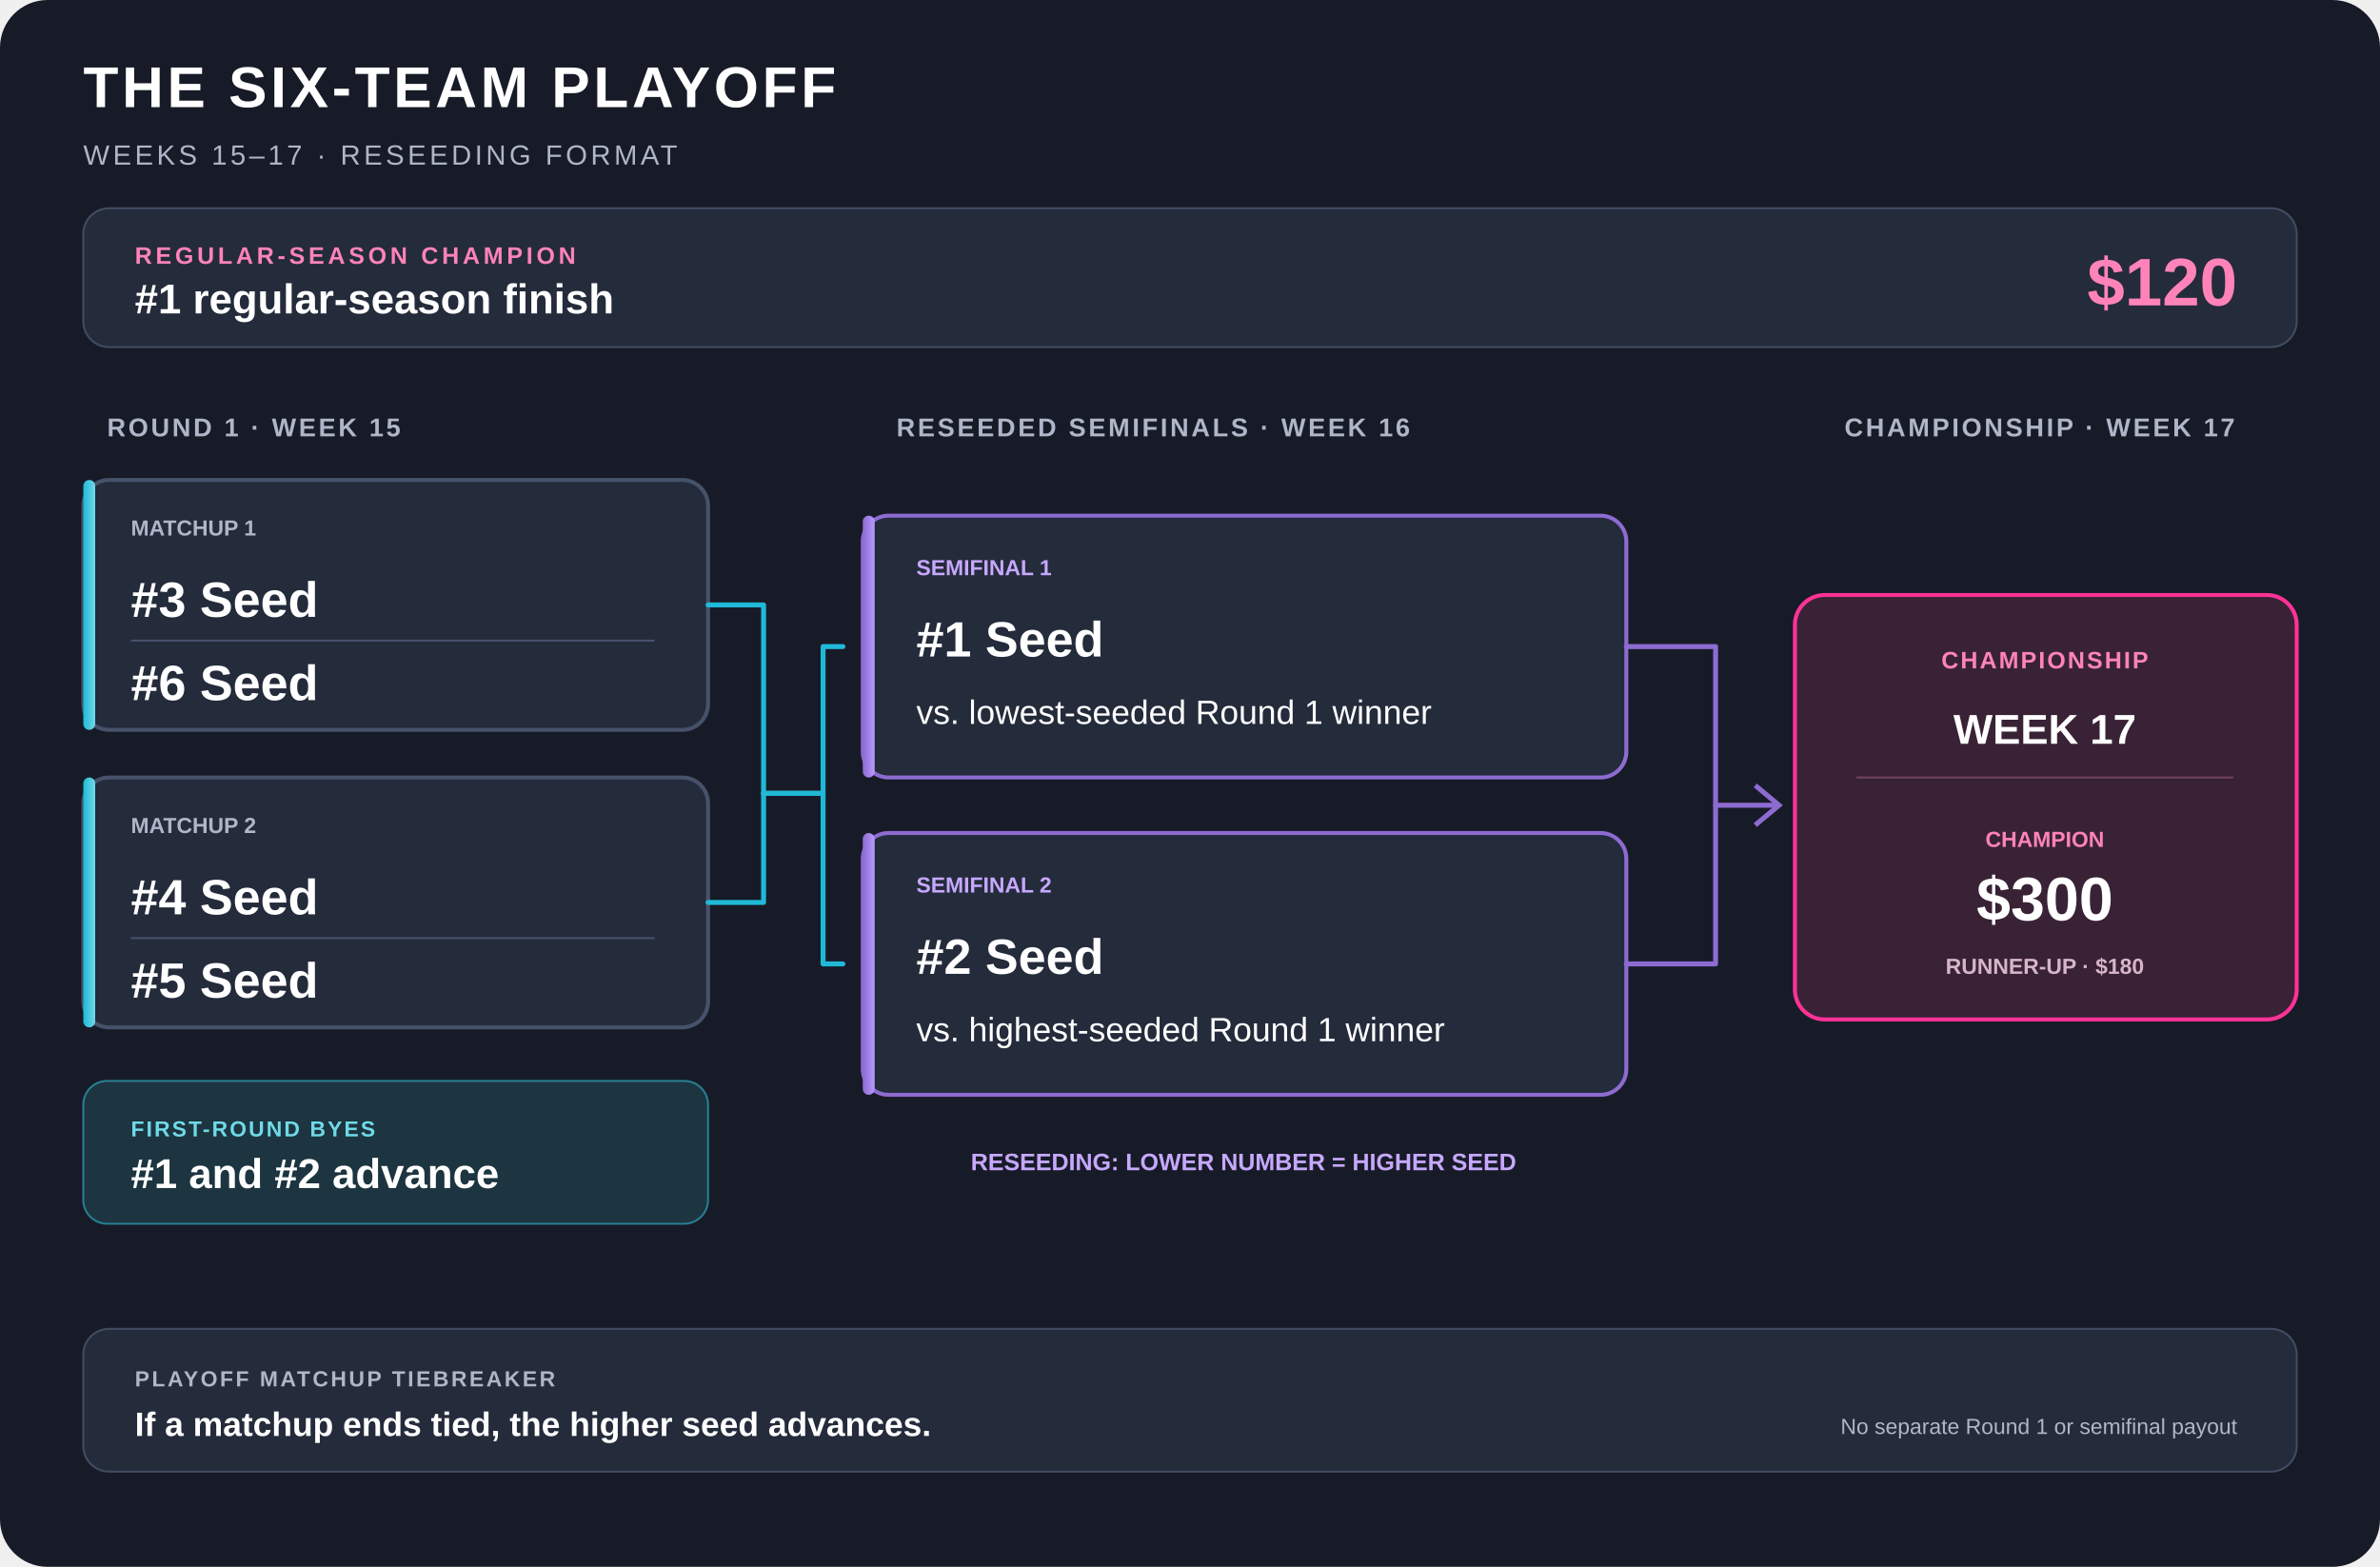
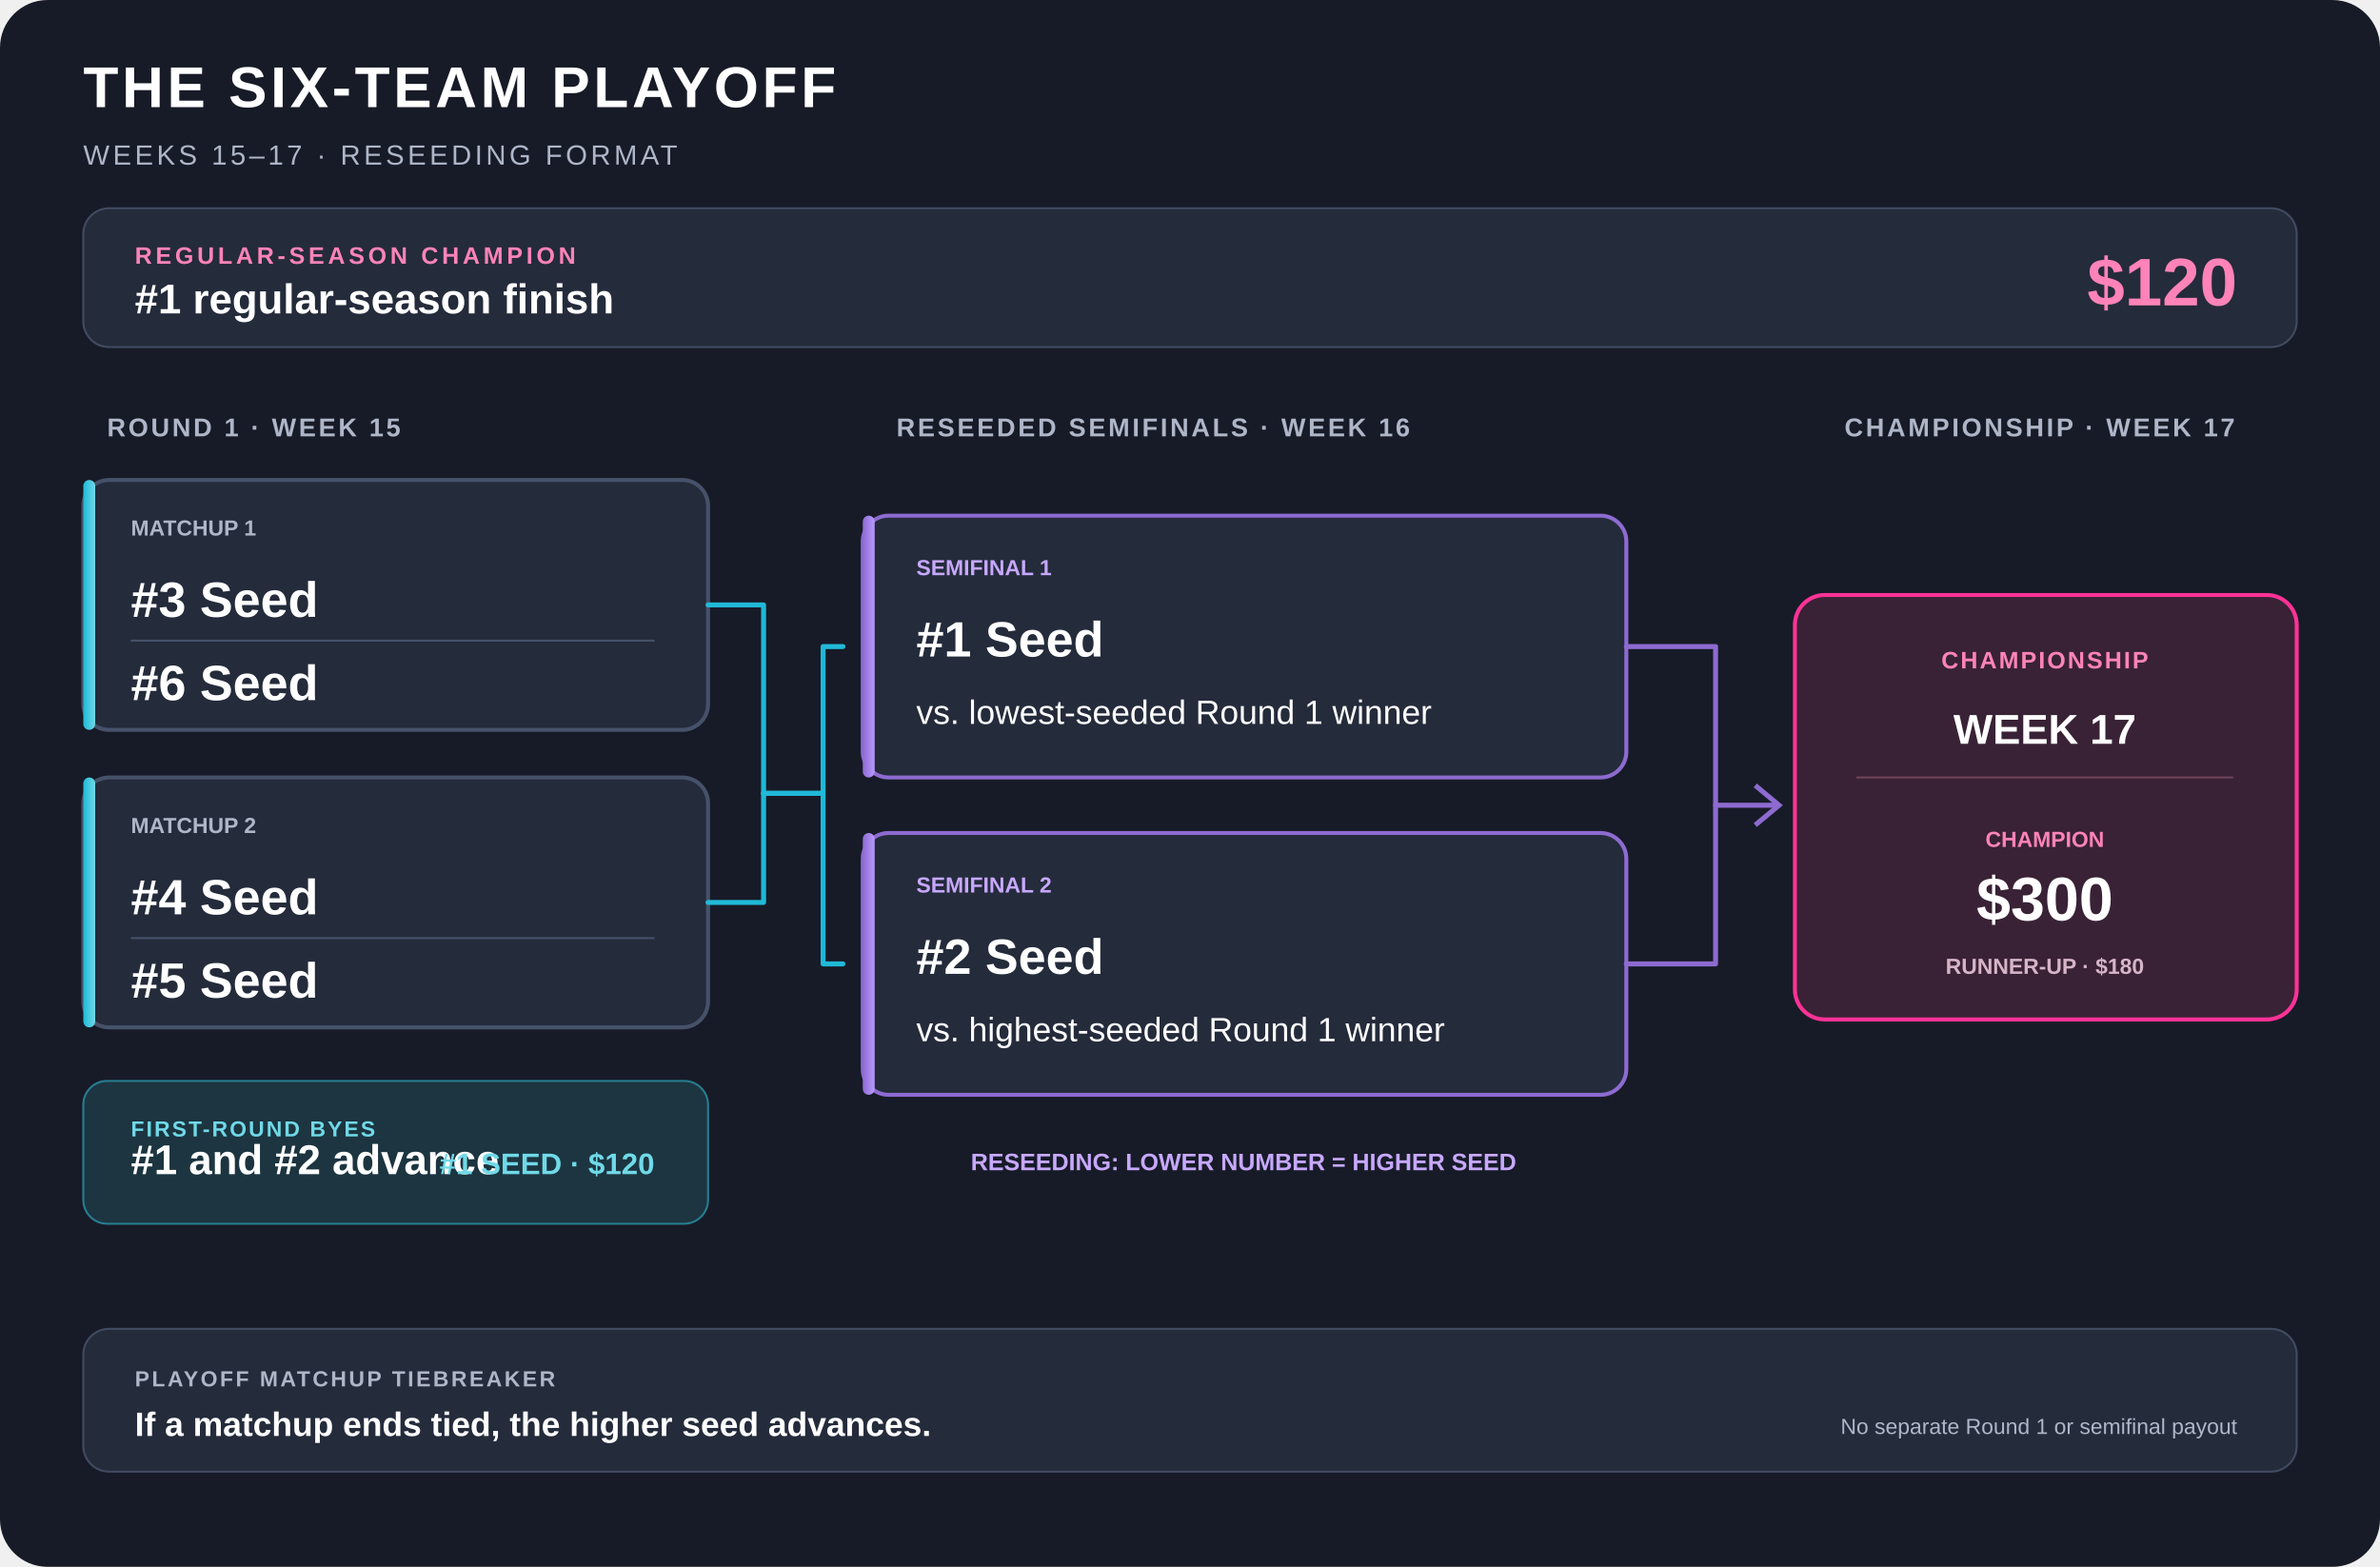
<svg xmlns="http://www.w3.org/2000/svg" width="1200" height="790" viewBox="0 0 1200 790" role="img" aria-labelledby="title desc">
  <defs>
    <linearGradient id="pink">
      <stop stop-color="#ff3297" />
      <stop offset="1" stop-color="#ff78ad" />
    </linearGradient>
    <linearGradient id="cyan">
      <stop stop-color="#20b9d7" />
      <stop offset="1" stop-color="#70d9e8" />
    </linearGradient>
    <linearGradient id="violet">
      <stop stop-color="#8d6bd1" />
      <stop offset="1" stop-color="#b99aff" />
    </linearGradient>
  </defs>
  <rect width="1200" height="790" rx="24" fill="#171b27" />
  <g font-family="Arial,sans-serif">
    <text x="42" y="54" fill="#fff" font-size="29" font-weight="800" letter-spacing="1.8">THE SIX-TEAM PLAYOFF</text>
    <text x="42" y="83" fill="#aeb6c8" font-size="14" letter-spacing="1.7">WEEKS 15–17 · RESEEDING FORMAT</text>
    <rect x="42" y="105" width="1116" height="70" rx="13" fill="#242b3b" stroke="#414b61" />
    <text x="68" y="133" fill="#ff83b8" font-size="12" font-weight="800" letter-spacing="1.8">REGULAR-SEASON CHAMPION</text>
    <text x="68" y="158" fill="#fff" font-size="21" font-weight="800">#1 regular-season finish</text>
    <text x="1128" y="154" text-anchor="end" fill="#ff83b8" font-size="34" font-weight="800">$120</text>
    <g fill="#aeb6c8" font-size="13" font-weight="800" letter-spacing="1.3">
      <text x="54" y="220">ROUND 1 · WEEK 15</text>
      <text x="452" y="220">RESEEDED SEMIFINALS · WEEK 16</text>
      <text x="930" y="220">CHAMPIONSHIP · WEEK 17</text>
    </g>
    <g>
      <rect x="42" y="242" width="315" height="126" rx="13" fill="#242b3b" stroke="#46516a" stroke-width="2" />
      <rect x="42" y="242" width="6" height="126" rx="3" fill="url(#cyan)" />
      <text x="66" y="270" fill="#aeb6c8" font-size="11" font-weight="800">MATCHUP 1</text>
      <text x="66" y="311" fill="#fff" font-size="25" font-weight="800">#3 Seed</text>
      <path d="M66 323 H330" stroke="#46516a" />
      <text x="66" y="353" fill="#fff" font-size="25" font-weight="800">#6 Seed</text>
      <rect x="42" y="392" width="315" height="126" rx="13" fill="#242b3b" stroke="#46516a" stroke-width="2" />
      <rect x="42" y="392" width="6" height="126" rx="3" fill="url(#cyan)" />
      <text x="66" y="420" fill="#aeb6c8" font-size="11" font-weight="800">MATCHUP 2</text>
      <text x="66" y="461" fill="#fff" font-size="25" font-weight="800">#4 Seed</text>
      <path d="M66 473 H330" stroke="#46516a" />
      <text x="66" y="503" fill="#fff" font-size="25" font-weight="800">#5 Seed</text>
      <rect x="42" y="545" width="315" height="72" rx="12" fill="#1c3540" stroke="#277d91" />
      <text x="66" y="573" fill="#70d9e8" font-size="11" font-weight="800" letter-spacing="1">FIRST-ROUND BYES</text>
-       <text x="66" y="599" fill="#fff" font-size="21" font-weight="800">#1 and #2 advance</text>
+       <text x="66" y="592" fill="#fff" font-size="21" font-weight="800">#1 and #2 advance</text>
+       <text x="330" y="592" text-anchor="end" fill="#70d9e8" font-size="15" font-weight="800">#1 SEED · $120</text>
    </g>
    <g fill="none" stroke="#20b9d7" stroke-width="2.5" stroke-linecap="round" stroke-linejoin="round">
      <path d="M357 305 H385 V400" />
      <path d="M357 455 H385 V400" />
      <path d="M385 400 H415 V326 H425" />
      <path d="M385 400 H415 V486 H425" />
    </g>
    <g>
      <rect x="435" y="260" width="385" height="132" rx="13" fill="#242b3b" stroke="#8d6bd1" stroke-width="2" />
      <rect x="435" y="260" width="6" height="132" rx="3" fill="url(#violet)" />
      <text x="462" y="290" fill="#c7a8ff" font-size="11" font-weight="800">SEMIFINAL 1</text>
      <text x="462" y="331" fill="#fff" font-size="25" font-weight="800">#1 Seed</text>
      <text x="462" y="365" fill="#fff" font-size="17">vs. lowest-seeded Round 1 winner</text>
      <rect x="435" y="420" width="385" height="132" rx="13" fill="#242b3b" stroke="#8d6bd1" stroke-width="2" />
      <rect x="435" y="420" width="6" height="132" rx="3" fill="url(#violet)" />
      <text x="462" y="450" fill="#c7a8ff" font-size="11" font-weight="800">SEMIFINAL 2</text>
      <text x="462" y="491" fill="#fff" font-size="25" font-weight="800">#2 Seed</text>
      <text x="462" y="525" fill="#fff" font-size="17">vs. highest-seeded Round 1 winner</text>
    </g>
    <text x="627" y="590" text-anchor="middle" fill="#c7a8ff" font-size="12" font-weight="800">RESEEDING: LOWER NUMBER = HIGHER SEED</text>
    <g fill="none" stroke="#8d6bd1" stroke-width="2.5" stroke-linecap="round" stroke-linejoin="round">
      <path d="M820 326 H865 V406 H895" />
      <path d="M820 486 H865 V406" />
    </g>
    <path d="M885 396 L897 406 L885 416" fill="none" stroke="#8d6bd1" stroke-width="2.5" />
    <rect x="905" y="300" width="253" height="214" rx="15" fill="#392235" stroke="#ff3297" stroke-width="2" />
    <text x="1031" y="337" text-anchor="middle" fill="#ff83b8" font-size="12" font-weight="800" letter-spacing="1">CHAMPIONSHIP</text>
    <text x="1031" y="375" text-anchor="middle" fill="#fff" font-size="21" font-weight="800">WEEK 17</text>
    <path d="M936 392 H1126" stroke="#70445e" />
    <text x="1031" y="427" text-anchor="middle" fill="#ff83b8" font-size="11" font-weight="800">CHAMPION</text>
    <text x="1031" y="464" text-anchor="middle" fill="#fff" font-size="31" font-weight="900">$300</text>
    <text x="1031" y="491" text-anchor="middle" fill="#d7b5c9" font-size="11" font-weight="700">RUNNER-UP · $180</text>
    <rect x="42" y="670" width="1116" height="72" rx="13" fill="#242b3b" stroke="#414b61" />
    <text x="68" y="699" fill="#aeb6c8" font-size="11" font-weight="800" letter-spacing="1.2">PLAYOFF MATCHUP TIEBREAKER</text>
    <text x="68" y="724" fill="#fff" font-size="17" font-weight="700">If a matchup ends tied, the higher seed advances.</text>
    <text x="1128" y="723" text-anchor="end" fill="#aeb6c8" font-size="11">No separate Round 1 or semifinal payout</text>
  </g>
</svg>
